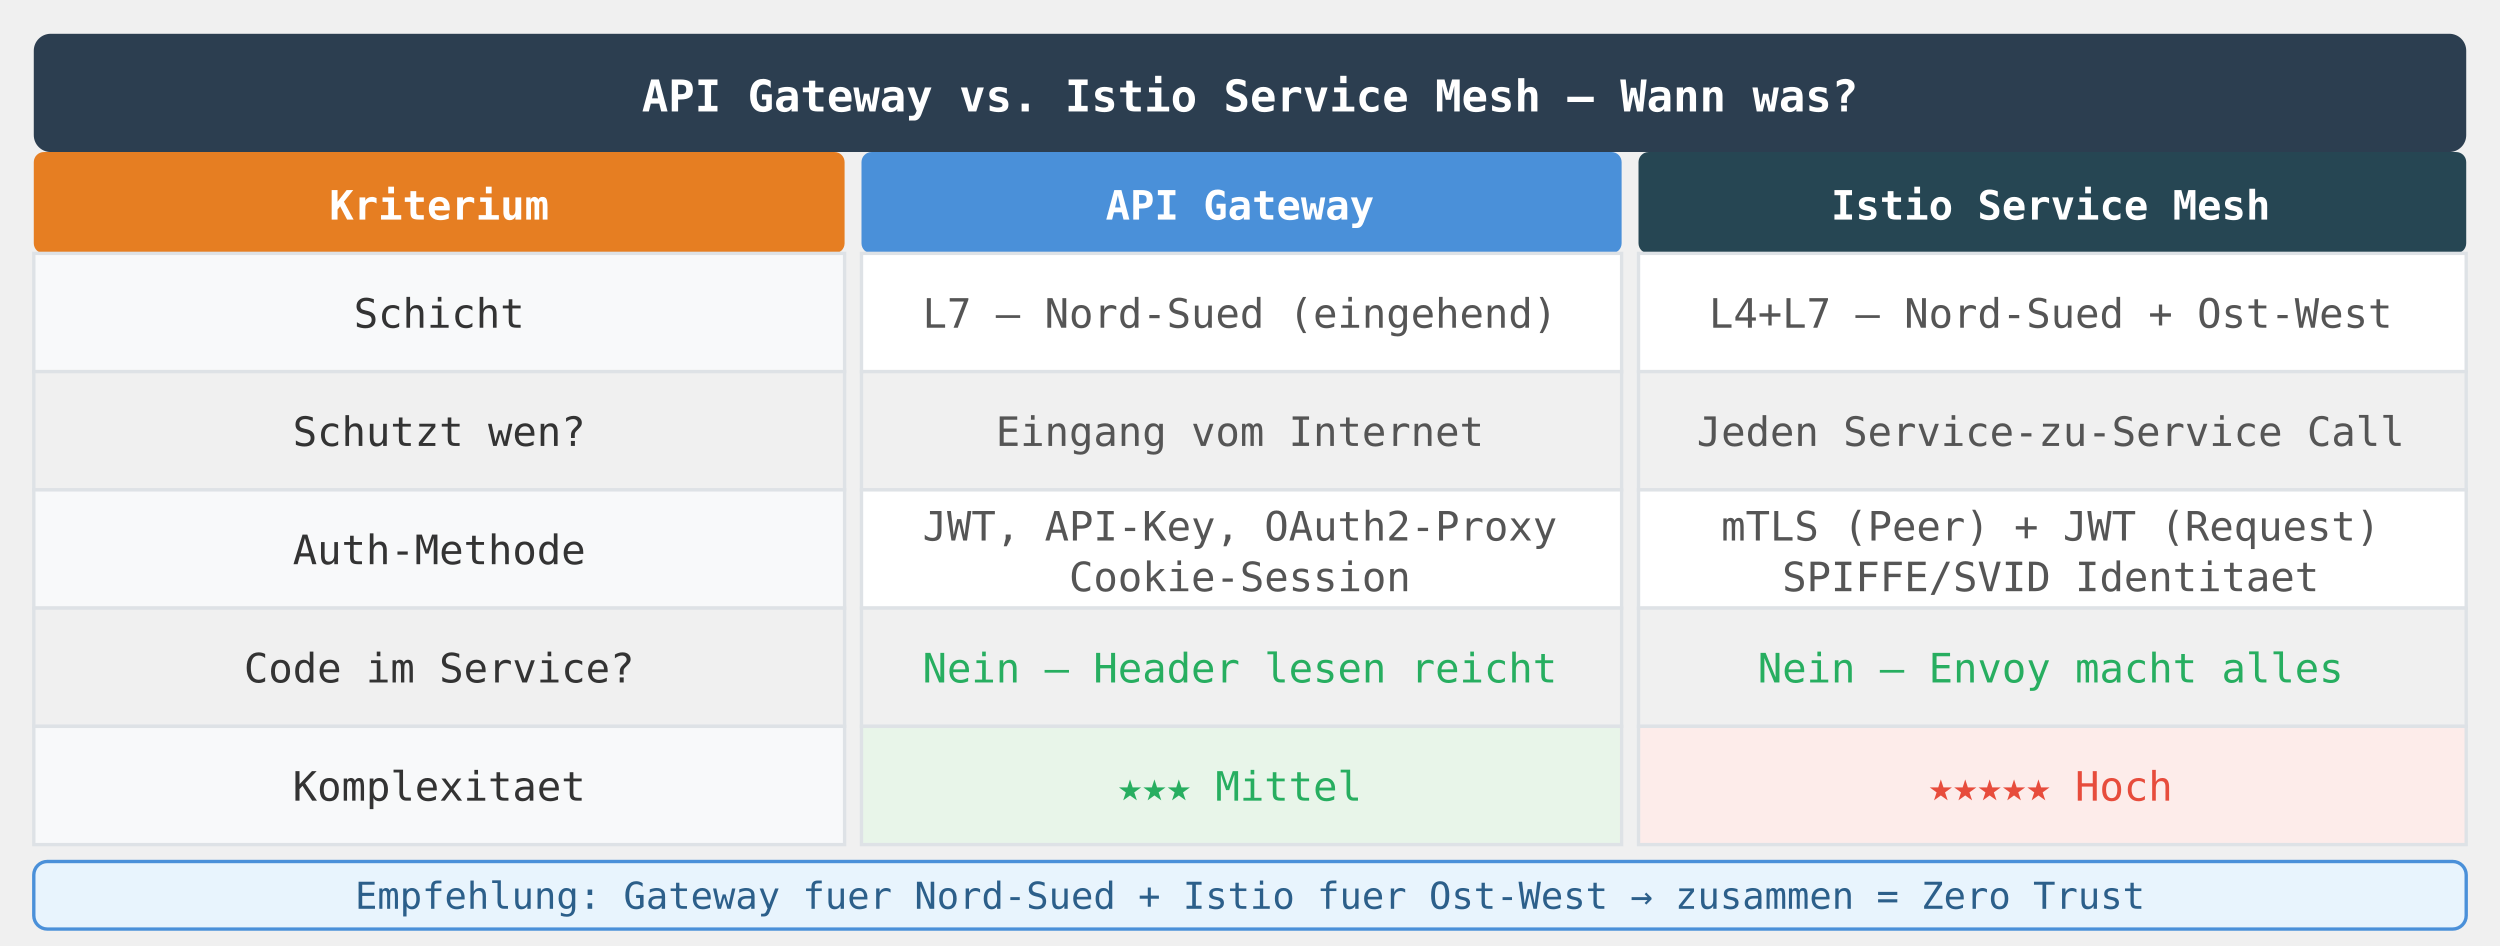
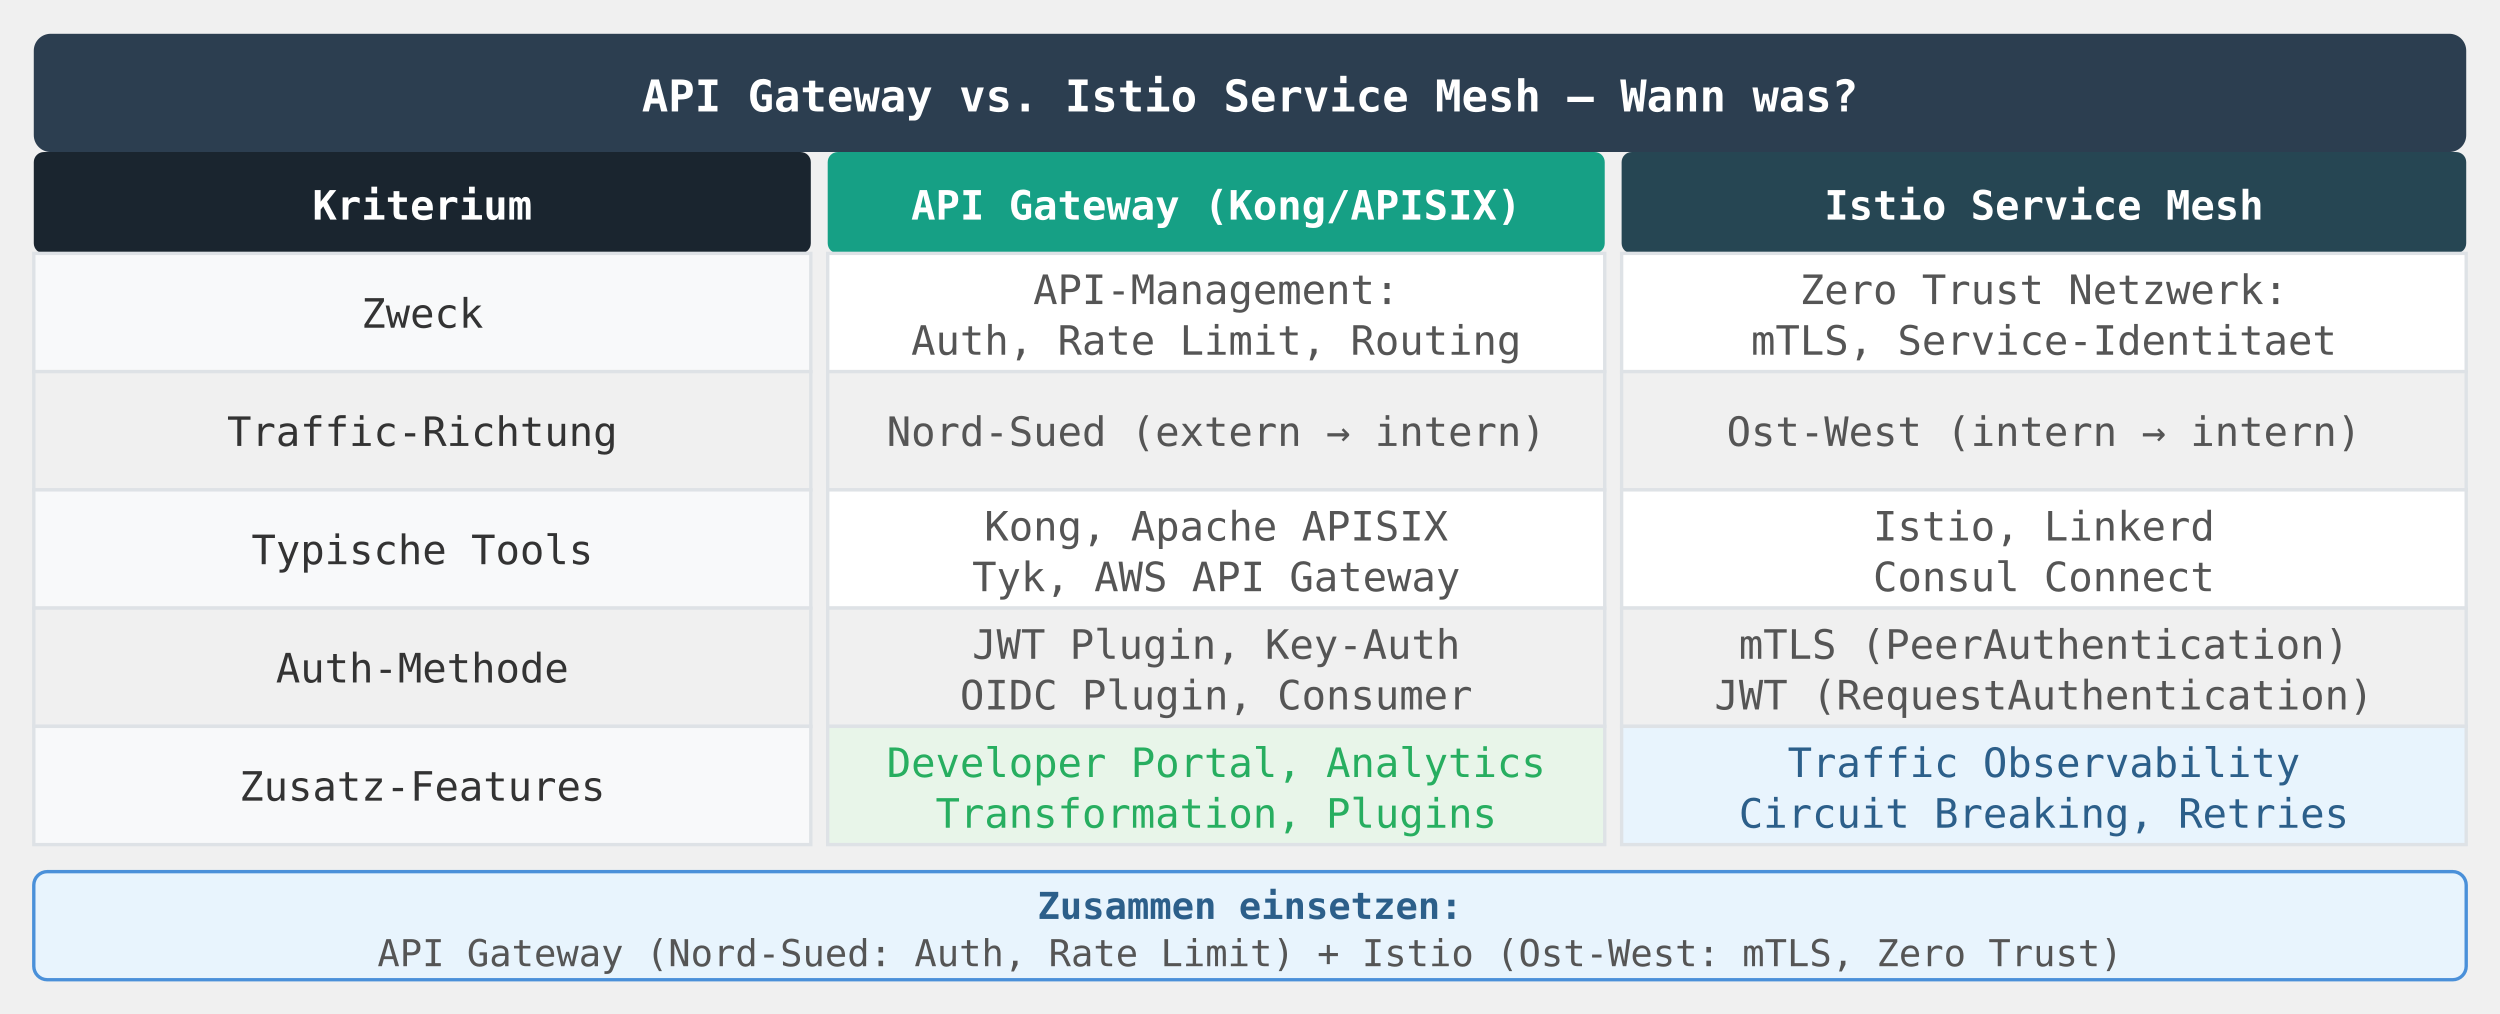
- <svg xmlns="http://www.w3.org/2000/svg" viewBox="0 0 740 280" font-family="monospace" font-size="12">
+ <svg xmlns="http://www.w3.org/2000/svg" viewBox="0 0 740 300" font-family="monospace" font-size="12">
  <rect x="10" y="10" width="720" height="35" rx="5" fill="#2C3E50" />
  <text x="370" y="33" text-anchor="middle" fill="white" font-size="13" font-weight="bold">API Gateway vs. Istio Service Mesh – Wann was?</text>
-   <rect x="10" y="45" width="240" height="30" rx="3" fill="#E67E22" />
-   <text x="130" y="65" text-anchor="middle" fill="white" font-weight="bold">Kriterium</text>
-   <rect x="255" y="45" width="225" height="30" rx="3" fill="#4A90D9" />
-   <text x="367" y="65" text-anchor="middle" fill="white" font-weight="bold">API Gateway</text>
-   <rect x="485" y="45" width="245" height="30" rx="3" fill="#264653" />
-   <text x="607" y="65" text-anchor="middle" fill="white" font-weight="bold">Istio Service Mesh</text>
-   <rect x="10" y="75" width="240" height="35" fill="#f8f9fa" stroke="#dee2e6" />
-   <text x="130" y="97" text-anchor="middle" fill="#333">Schicht</text>
-   <rect x="255" y="75" width="225" height="35" fill="#fff" stroke="#dee2e6" />
-   <text x="367" y="97" text-anchor="middle" fill="#555">L7 – Nord-Sued (eingehend)</text>
-   <rect x="485" y="75" width="245" height="35" fill="#fff" stroke="#dee2e6" />
-   <text x="607" y="97" text-anchor="middle" fill="#555">L4+L7 – Nord-Sued + Ost-West</text>
-   <rect x="10" y="110" width="240" height="35" fill="#f0f0f0" stroke="#dee2e6" />
-   <text x="130" y="132" text-anchor="middle" fill="#333">Schutzt wen?</text>
-   <rect x="255" y="110" width="225" height="35" fill="#f0f0f0" stroke="#dee2e6" />
-   <text x="367" y="132" text-anchor="middle" fill="#555">Eingang vom Internet</text>
-   <rect x="485" y="110" width="245" height="35" fill="#f0f0f0" stroke="#dee2e6" />
-   <text x="607" y="132" text-anchor="middle" fill="#555">Jeden Service-zu-Service Call</text>
-   <rect x="10" y="145" width="240" height="35" fill="#f8f9fa" stroke="#dee2e6" />
-   <text x="130" y="167" text-anchor="middle" fill="#333">Auth-Methode</text>
-   <rect x="255" y="145" width="225" height="35" fill="#fff" stroke="#dee2e6" />
-   <text x="367" y="160" text-anchor="middle" fill="#555">JWT, API-Key, OAuth2-Proxy</text>
-   <text x="367" y="175" text-anchor="middle" fill="#555">Cookie-Session</text>
-   <rect x="485" y="145" width="245" height="35" fill="#fff" stroke="#dee2e6" />
-   <text x="607" y="160" text-anchor="middle" fill="#555">mTLS (Peer) + JWT (Request)</text>
-   <text x="607" y="175" text-anchor="middle" fill="#555">SPIFFE/SVID Identitaet</text>
-   <rect x="10" y="180" width="240" height="35" fill="#f0f0f0" stroke="#dee2e6" />
-   <text x="130" y="202" text-anchor="middle" fill="#333">Code im Service?</text>
-   <rect x="255" y="180" width="225" height="35" fill="#f0f0f0" stroke="#dee2e6" />
-   <text x="367" y="202" text-anchor="middle" fill="#27ae60">Nein – Header lesen reicht</text>
-   <rect x="485" y="180" width="245" height="35" fill="#f0f0f0" stroke="#dee2e6" />
-   <text x="607" y="202" text-anchor="middle" fill="#27ae60">Nein – Envoy macht alles</text>
-   <rect x="10" y="215" width="240" height="35" fill="#f8f9fa" stroke="#dee2e6" />
-   <text x="130" y="237" text-anchor="middle" fill="#333">Komplexitaet</text>
-   <rect x="255" y="215" width="225" height="35" fill="#e8f5e9" stroke="#dee2e6" />
-   <text x="367" y="237" text-anchor="middle" fill="#27ae60">★★★  Mittel</text>
-   <rect x="485" y="215" width="245" height="35" fill="#fdecea" stroke="#dee2e6" />
-   <text x="607" y="237" text-anchor="middle" fill="#e74c3c">★★★★★  Hoch</text>
-   <rect x="10" y="255" width="720" height="20" rx="4" fill="#e8f4fd" stroke="#4A90D9" />
-   <text x="370" y="269" text-anchor="middle" fill="#2C5F8A" font-size="11">Empfehlung: Gateway fuer Nord-Sued + Istio fuer Ost-West → zusammen = Zero Trust</text>
+   <rect x="10" y="45" width="230" height="30" rx="3" fill="#1a252f" />
+   <text x="125" y="65" text-anchor="middle" fill="white" font-weight="bold">Kriterium</text>
+   <rect x="245" y="45" width="230" height="30" rx="3" fill="#16a085" />
+   <text x="360" y="65" text-anchor="middle" fill="white" font-weight="bold">API Gateway (Kong/APISIX)</text>
+   <rect x="480" y="45" width="250" height="30" rx="3" fill="#264653" />
+   <text x="605" y="65" text-anchor="middle" fill="white" font-weight="bold">Istio Service Mesh</text>
+   <rect x="10" y="75" width="230" height="35" fill="#f8f9fa" stroke="#dee2e6" />
+   <text x="125" y="97" text-anchor="middle" fill="#333">Zweck</text>
+   <rect x="245" y="75" width="230" height="35" fill="#fff" stroke="#dee2e6" />
+   <text x="360" y="90" text-anchor="middle" fill="#555">API-Management:</text>
+   <text x="360" y="105" text-anchor="middle" fill="#555">Auth, Rate Limit, Routing</text>
+   <rect x="480" y="75" width="250" height="35" fill="#fff" stroke="#dee2e6" />
+   <text x="605" y="90" text-anchor="middle" fill="#555">Zero Trust Netzwerk:</text>
+   <text x="605" y="105" text-anchor="middle" fill="#555">mTLS, Service-Identitaet</text>
+   <rect x="10" y="110" width="230" height="35" fill="#f0f0f0" stroke="#dee2e6" />
+   <text x="125" y="132" text-anchor="middle" fill="#333">Traffic-Richtung</text>
+   <rect x="245" y="110" width="230" height="35" fill="#f0f0f0" stroke="#dee2e6" />
+   <text x="360" y="132" text-anchor="middle" fill="#555">Nord-Sued (extern → intern)</text>
+   <rect x="480" y="110" width="250" height="35" fill="#f0f0f0" stroke="#dee2e6" />
+   <text x="605" y="132" text-anchor="middle" fill="#555">Ost-West (intern → intern)</text>
+   <rect x="10" y="145" width="230" height="35" fill="#f8f9fa" stroke="#dee2e6" />
+   <text x="125" y="167" text-anchor="middle" fill="#333">Typische Tools</text>
+   <rect x="245" y="145" width="230" height="35" fill="#fff" stroke="#dee2e6" />
+   <text x="360" y="160" text-anchor="middle" fill="#555">Kong, Apache APISIX</text>
+   <text x="360" y="175" text-anchor="middle" fill="#555">Tyk, AWS API Gateway</text>
+   <rect x="480" y="145" width="250" height="35" fill="#fff" stroke="#dee2e6" />
+   <text x="605" y="160" text-anchor="middle" fill="#555">Istio, Linkerd</text>
+   <text x="605" y="175" text-anchor="middle" fill="#555">Consul Connect</text>
+   <rect x="10" y="180" width="230" height="35" fill="#f0f0f0" stroke="#dee2e6" />
+   <text x="125" y="202" text-anchor="middle" fill="#333">Auth-Methode</text>
+   <rect x="245" y="180" width="230" height="35" fill="#f0f0f0" stroke="#dee2e6" />
+   <text x="360" y="195" text-anchor="middle" fill="#555">JWT Plugin, Key-Auth</text>
+   <text x="360" y="210" text-anchor="middle" fill="#555">OIDC Plugin, Consumer</text>
+   <rect x="480" y="180" width="250" height="35" fill="#f0f0f0" stroke="#dee2e6" />
+   <text x="605" y="195" text-anchor="middle" fill="#555">mTLS (PeerAuthentication)</text>
+   <text x="605" y="210" text-anchor="middle" fill="#555">JWT (RequestAuthentication)</text>
+   <rect x="10" y="215" width="230" height="35" fill="#f8f9fa" stroke="#dee2e6" />
+   <text x="125" y="237" text-anchor="middle" fill="#333">Zusatz-Features</text>
+   <rect x="245" y="215" width="230" height="35" fill="#e8f5e9" stroke="#dee2e6" />
+   <text x="360" y="230" text-anchor="middle" fill="#27ae60">Developer Portal, Analytics</text>
+   <text x="360" y="245" text-anchor="middle" fill="#27ae60">Transformation, Plugins</text>
+   <rect x="480" y="215" width="250" height="35" fill="#e8f4fd" stroke="#dee2e6" />
+   <text x="605" y="230" text-anchor="middle" fill="#2C5F8A">Traffic Observability</text>
+   <text x="605" y="245" text-anchor="middle" fill="#2C5F8A">Circuit Breaking, Retries</text>
+   <rect x="10" y="258" width="720" height="32" rx="4" fill="#e8f4fd" stroke="#4A90D9" />
+   <text x="370" y="272" text-anchor="middle" fill="#2C5F8A" font-size="11" font-weight="bold">Zusammen einsetzen:</text>
+   <text x="370" y="286" text-anchor="middle" fill="#555" font-size="11">API Gateway (Nord-Sued: Auth, Rate Limit) + Istio (Ost-West: mTLS, Zero Trust)</text>
</svg>
